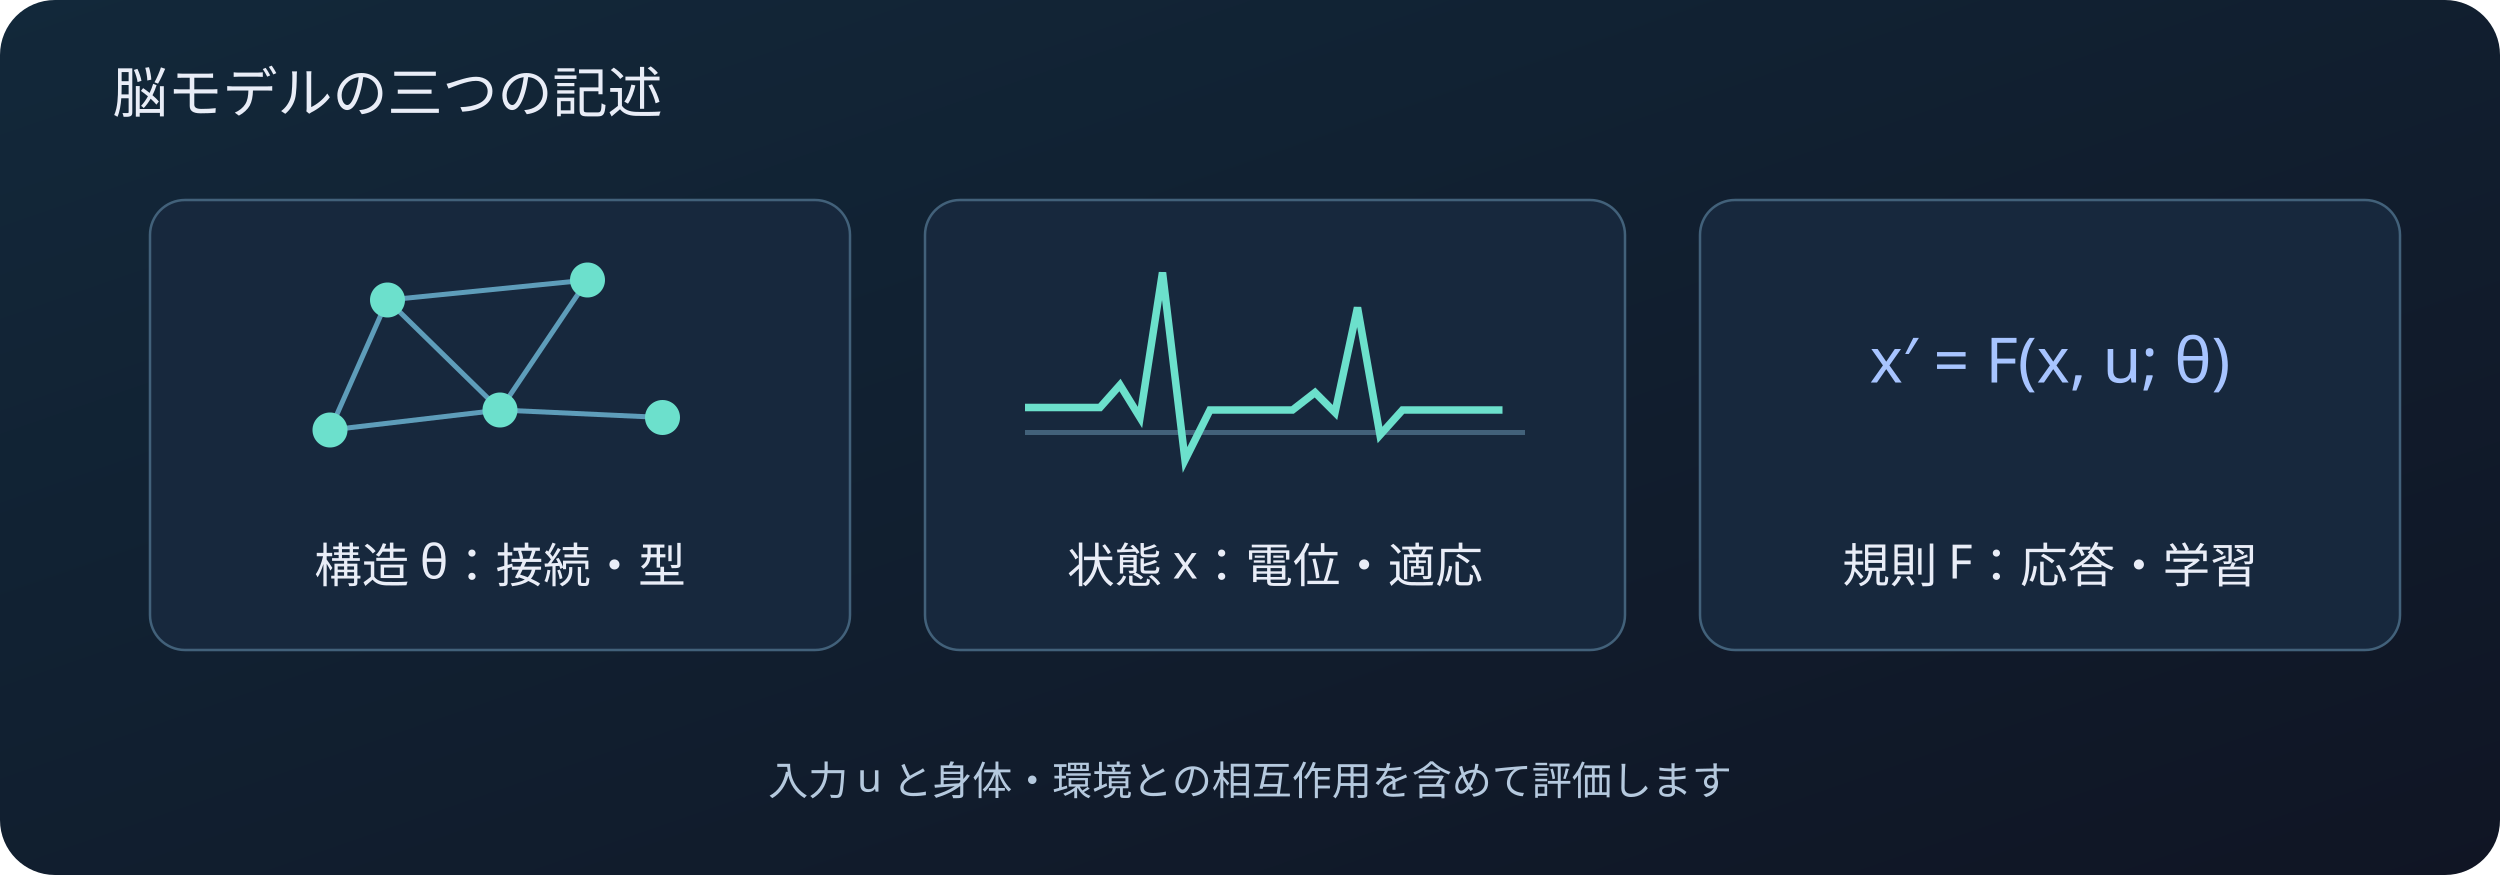
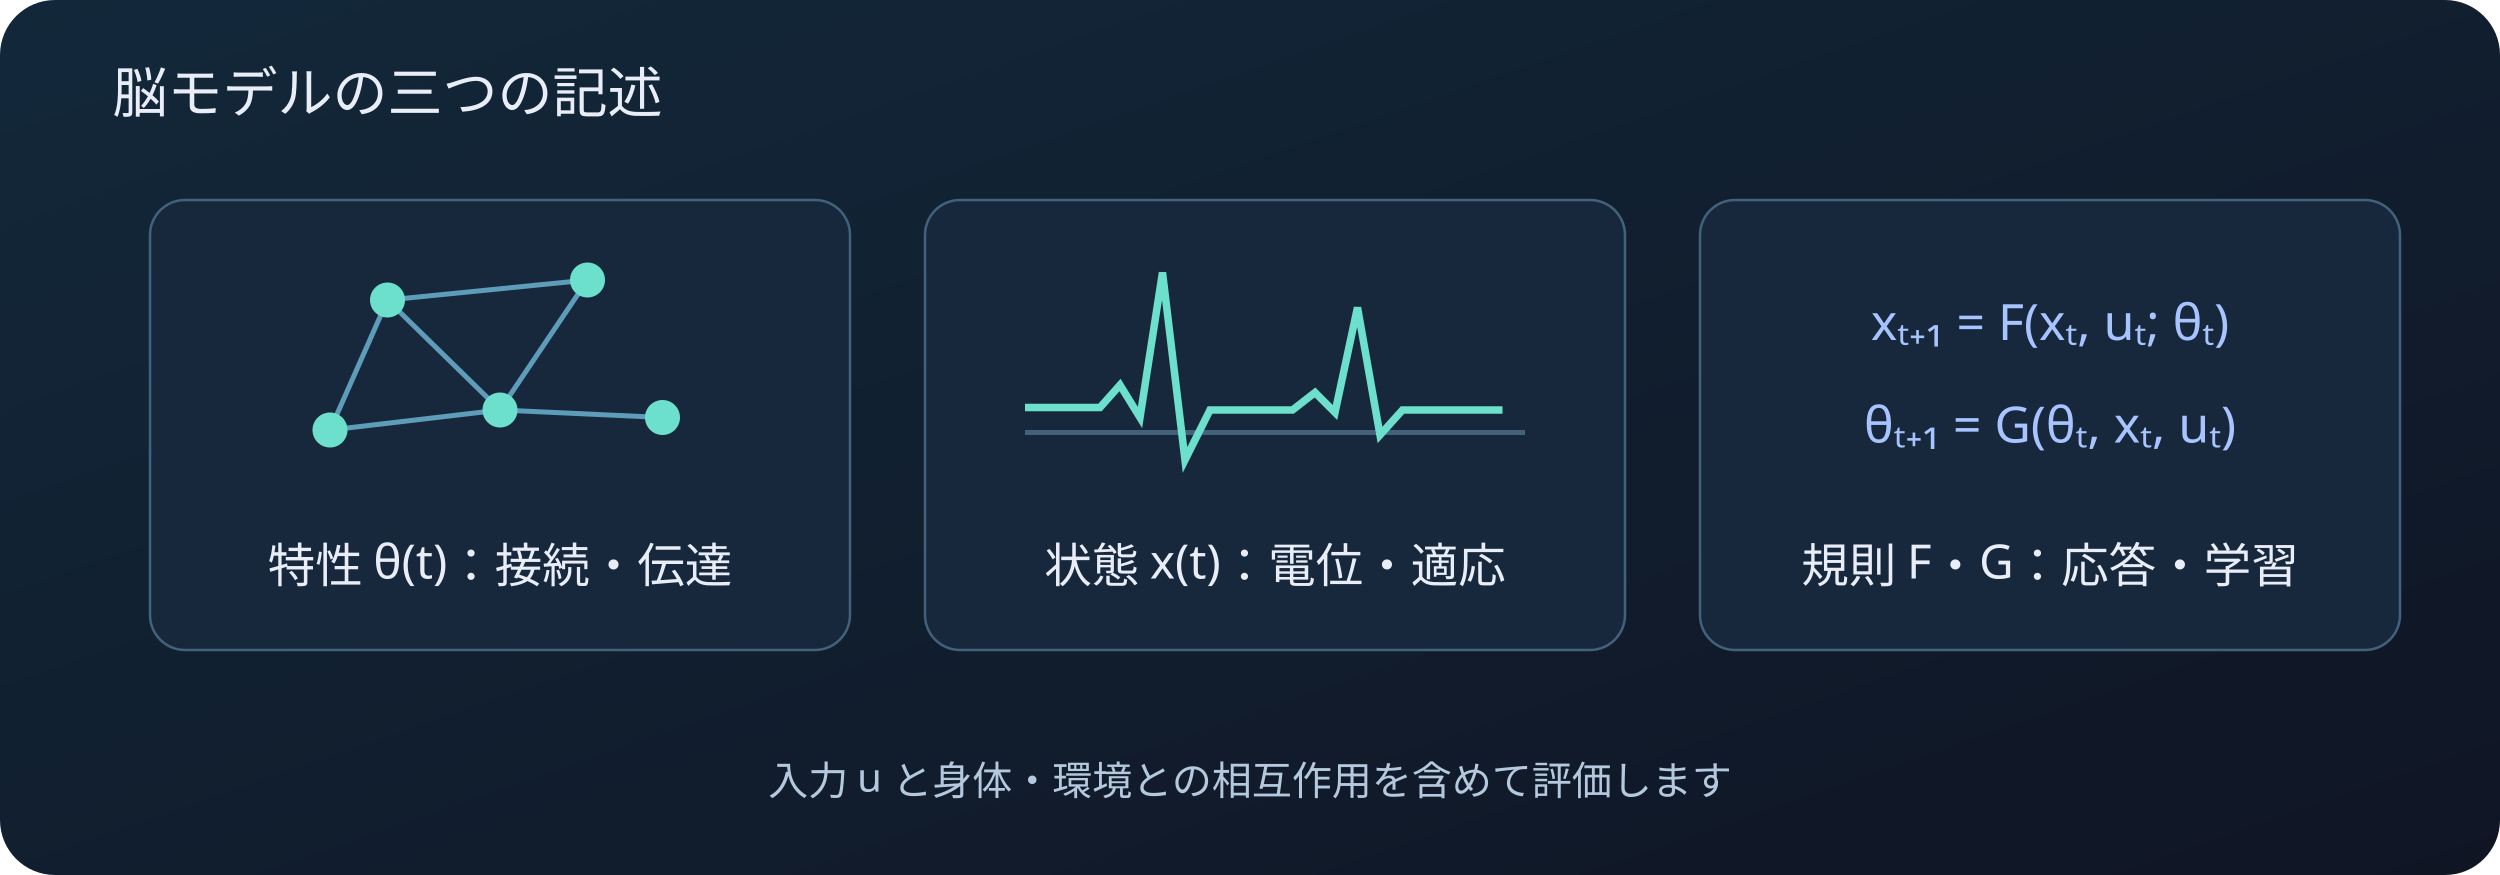
<svg xmlns="http://www.w3.org/2000/svg" viewBox="0 0 1000 350" role="img" aria-labelledby="t d">
  <defs>
    <linearGradient id="bg" x2="1" y2="1">
      <stop stop-color="#12283a" />
      <stop offset="1" stop-color="#101524" />
    </linearGradient>
  </defs>
  <rect width="1000" height="350" rx="22" fill="url(#bg)" />
  <text x="45" y="45" fill="#e9edf7" text-anchor="start" font-size="22" font-family="system-ui,sans-serif">脳モデルの三つの記述</text>
  <rect x="60" y="80" width="280" height="180" rx="14" stroke="#42617a" fill="#17283d" />
  <path d="M155 120L235 112" stroke="#5e9dba" stroke-width="2" fill="none" stroke-dasharray="" />
  <path d="M155 120L200 164" stroke="#5e9dba" stroke-width="2" fill="none" stroke-dasharray="" />
  <path d="M235 112L200 164" stroke="#5e9dba" stroke-width="2" fill="none" stroke-dasharray="" />
  <path d="M200 164L265 167" stroke="#5e9dba" stroke-width="2" fill="none" stroke-dasharray="" />
  <path d="M155 120L132 172" stroke="#5e9dba" stroke-width="2" fill="none" stroke-dasharray="" />
  <path d="M132 172L200 164" stroke="#5e9dba" stroke-width="2" fill="none" stroke-dasharray="" />
  <circle cx="155" cy="120" r="7" fill="#6ce0cc" />
  <circle cx="235" cy="112" r="7" fill="#6ce0cc" />
  <circle cx="200" cy="164" r="7" fill="#6ce0cc" />
  <circle cx="265" cy="167" r="7" fill="#6ce0cc" />
  <circle cx="132" cy="172" r="7" fill="#6ce0cc" />
-   <text x="200" y="233" fill="#e9edf7" text-anchor="middle" font-size="19" font-family="system-ui,sans-serif">構造 θ：接続・型</text>
+   <text x="200" y="233" fill="#e9edf7" text-anchor="middle" font-size="19" font-family="system-ui,sans-serif">特性 θ(t)：接続・伝達</text>
  <rect x="370" y="80" width="280" height="180" rx="14" stroke="#42617a" fill="#17283d" />
  <path d="M410 173L610 173" stroke="#42617a" stroke-width="2" fill="none" stroke-dasharray="" />
  <path d="M410 163h30l8 -9 8 13 9 -58 9 75 10 -20h33l9 -7 8 8 9 -42 9 51 9 -10h40" stroke="#6ce0cc" stroke-width="3" fill="none" />
-   <text x="510" y="233" fill="#e9edf7" text-anchor="middle" font-size="19" font-family="system-ui,sans-serif">状態 x：電位・適応</text>
+   <text x="510" y="233" fill="#e9edf7" text-anchor="middle" font-size="19" font-family="system-ui,sans-serif">状態 x(t)：電位・適応</text>
  <rect x="680" y="80" width="280" height="180" rx="14" stroke="#42617a" fill="#17283d" />
-   <text x="820" y="153" fill="#a7c4ff" text-anchor="middle" font-size="25" font-family="system-ui,sans-serif">x′ = F(x, u; θ)</text>
-   <text x="820" y="233" fill="#e9edf7" text-anchor="middle" font-size="19" font-family="system-ui,sans-serif">規則 F：応答・学習</text>
+   <text x="820" y="136" fill="#a7c4ff" text-anchor="middle" font-size="20" font-family="system-ui,sans-serif">xₜ₊₁ = F(xₜ, uₜ; θₜ)</text>
+   <text x="820" y="177" fill="#a7c4ff" text-anchor="middle" font-size="20" font-family="system-ui,sans-serif">θₜ₊₁ = G(θₜ, xₜ, uₜ)</text>
+   <text x="820" y="233" fill="#e9edf7" text-anchor="middle" font-size="19" font-family="system-ui,sans-serif">規則 F・G：応答・学習</text>
  <text x="500" y="318" fill="#b5c9de" text-anchor="middle" font-size="16" font-family="system-ui,sans-serif">入力 u と身体・環境との相互作用を含めて評価します</text>
</svg>
